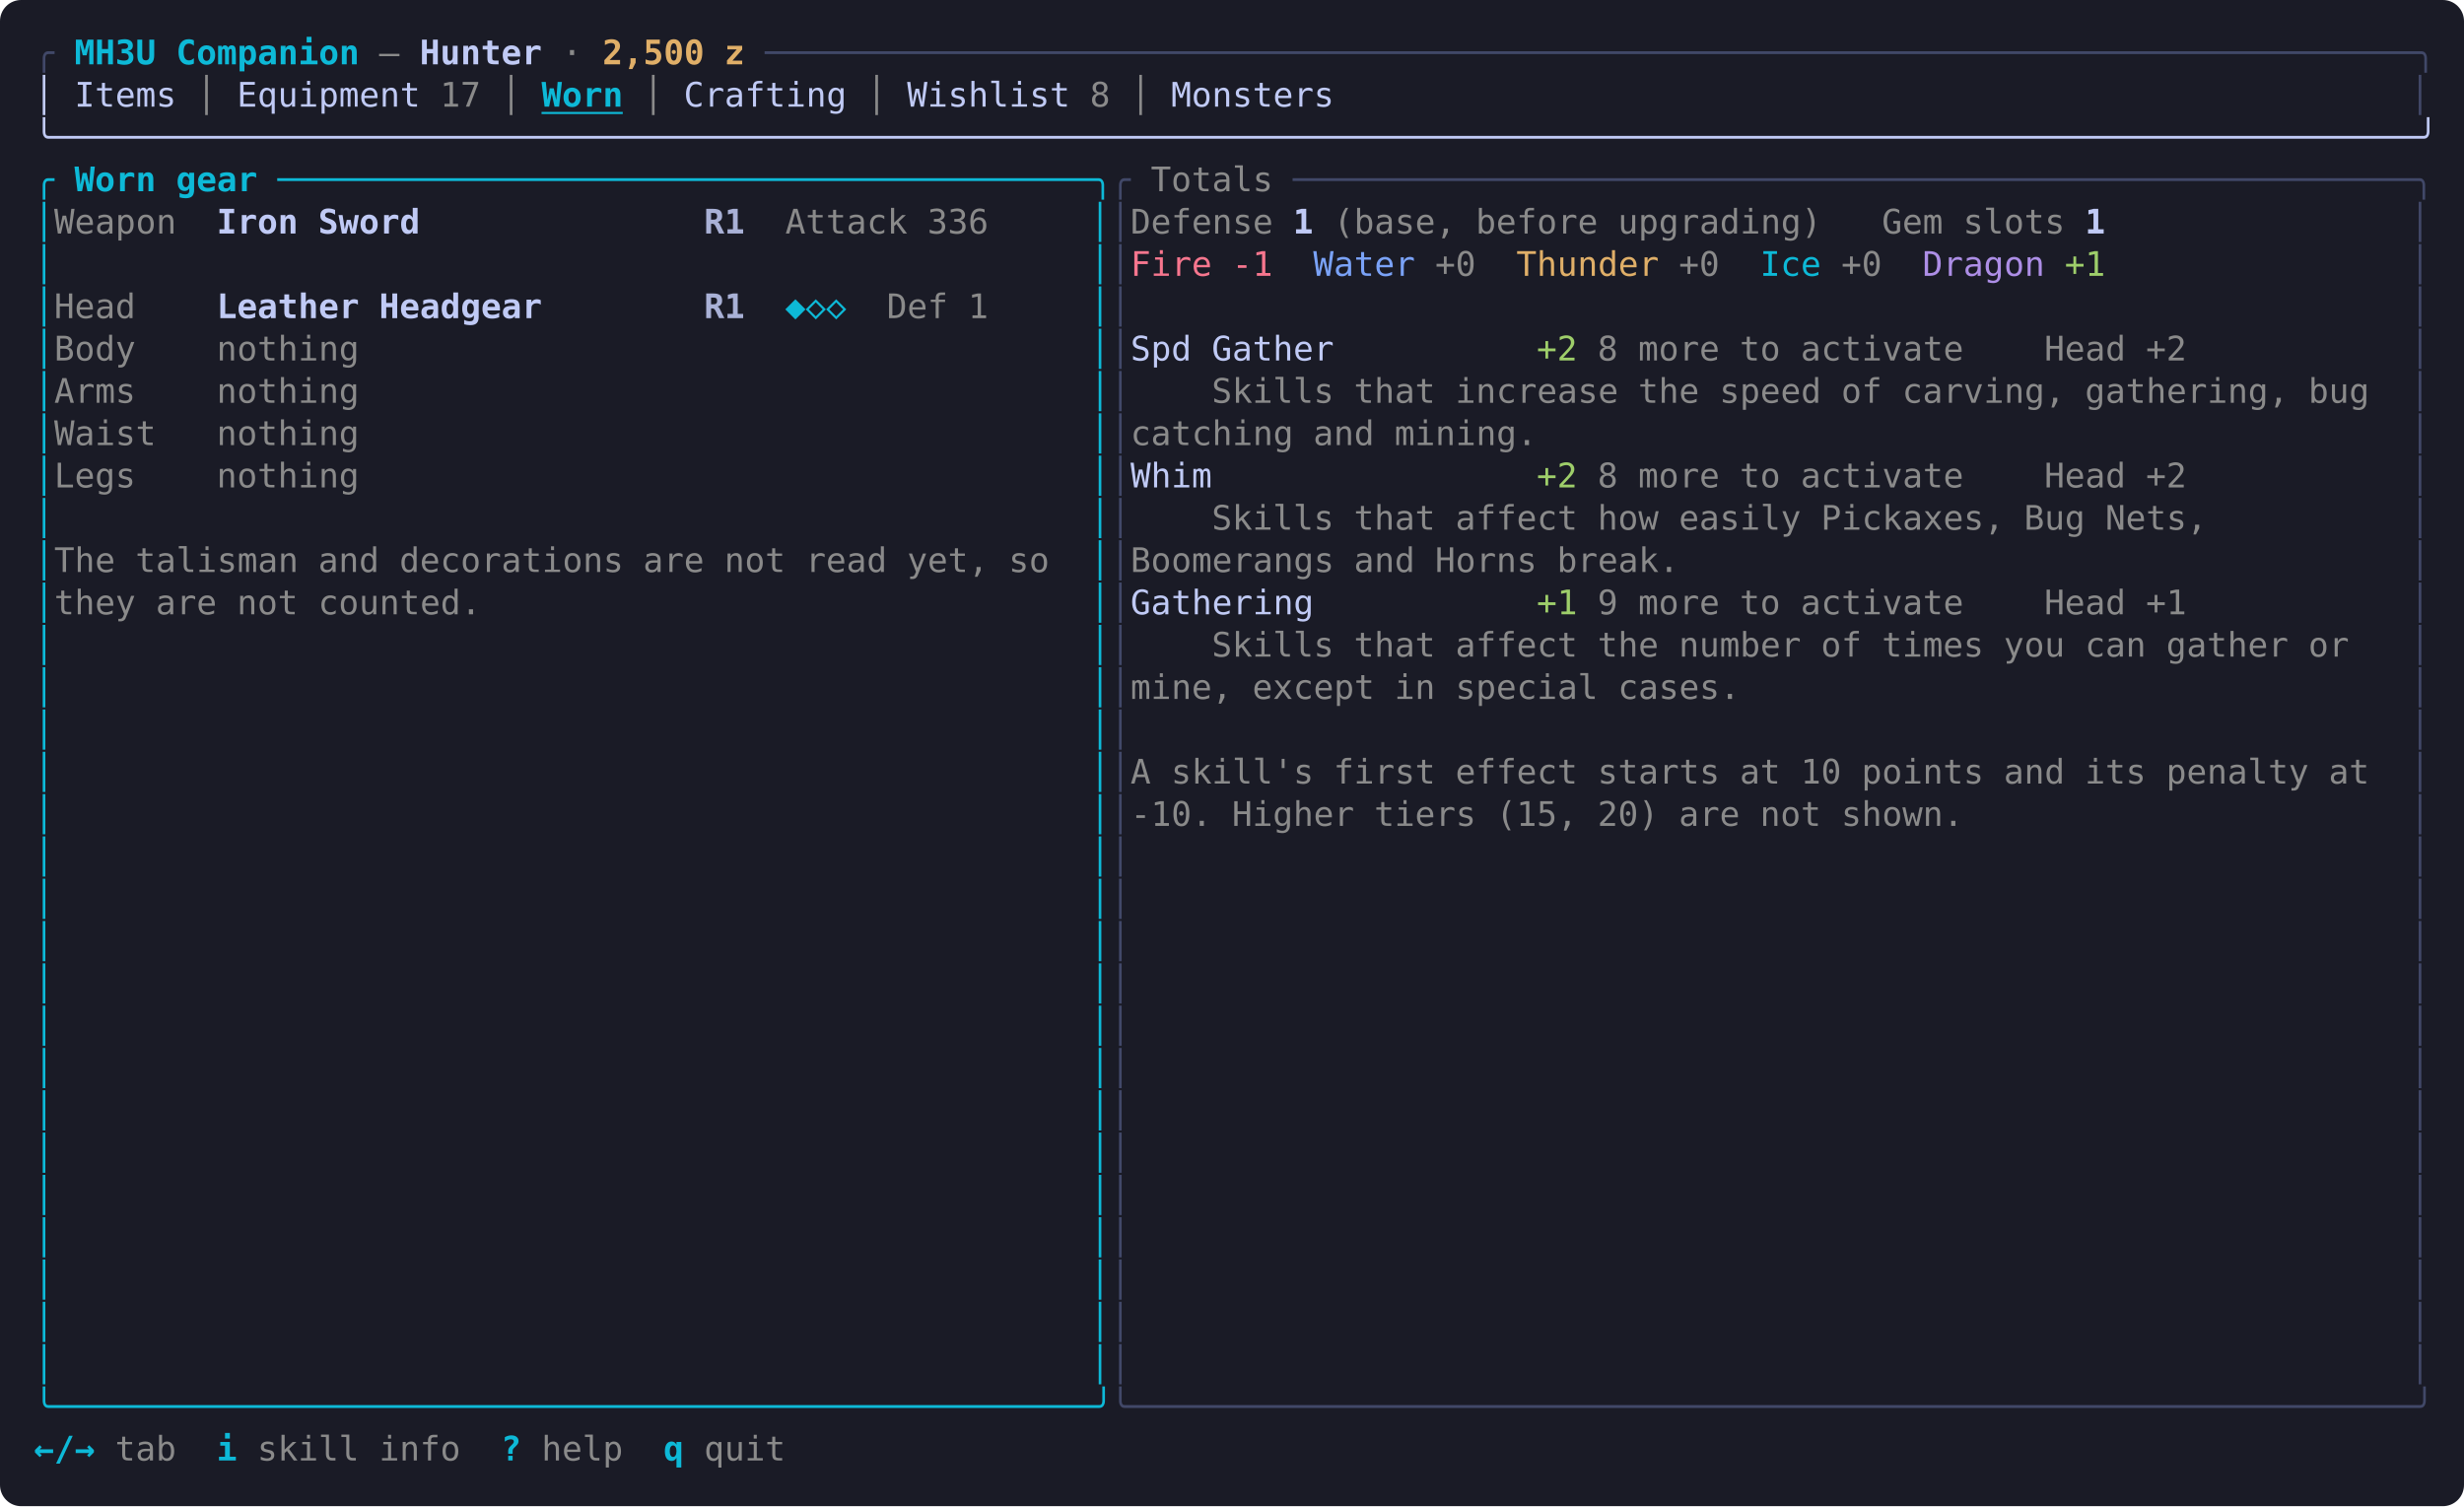
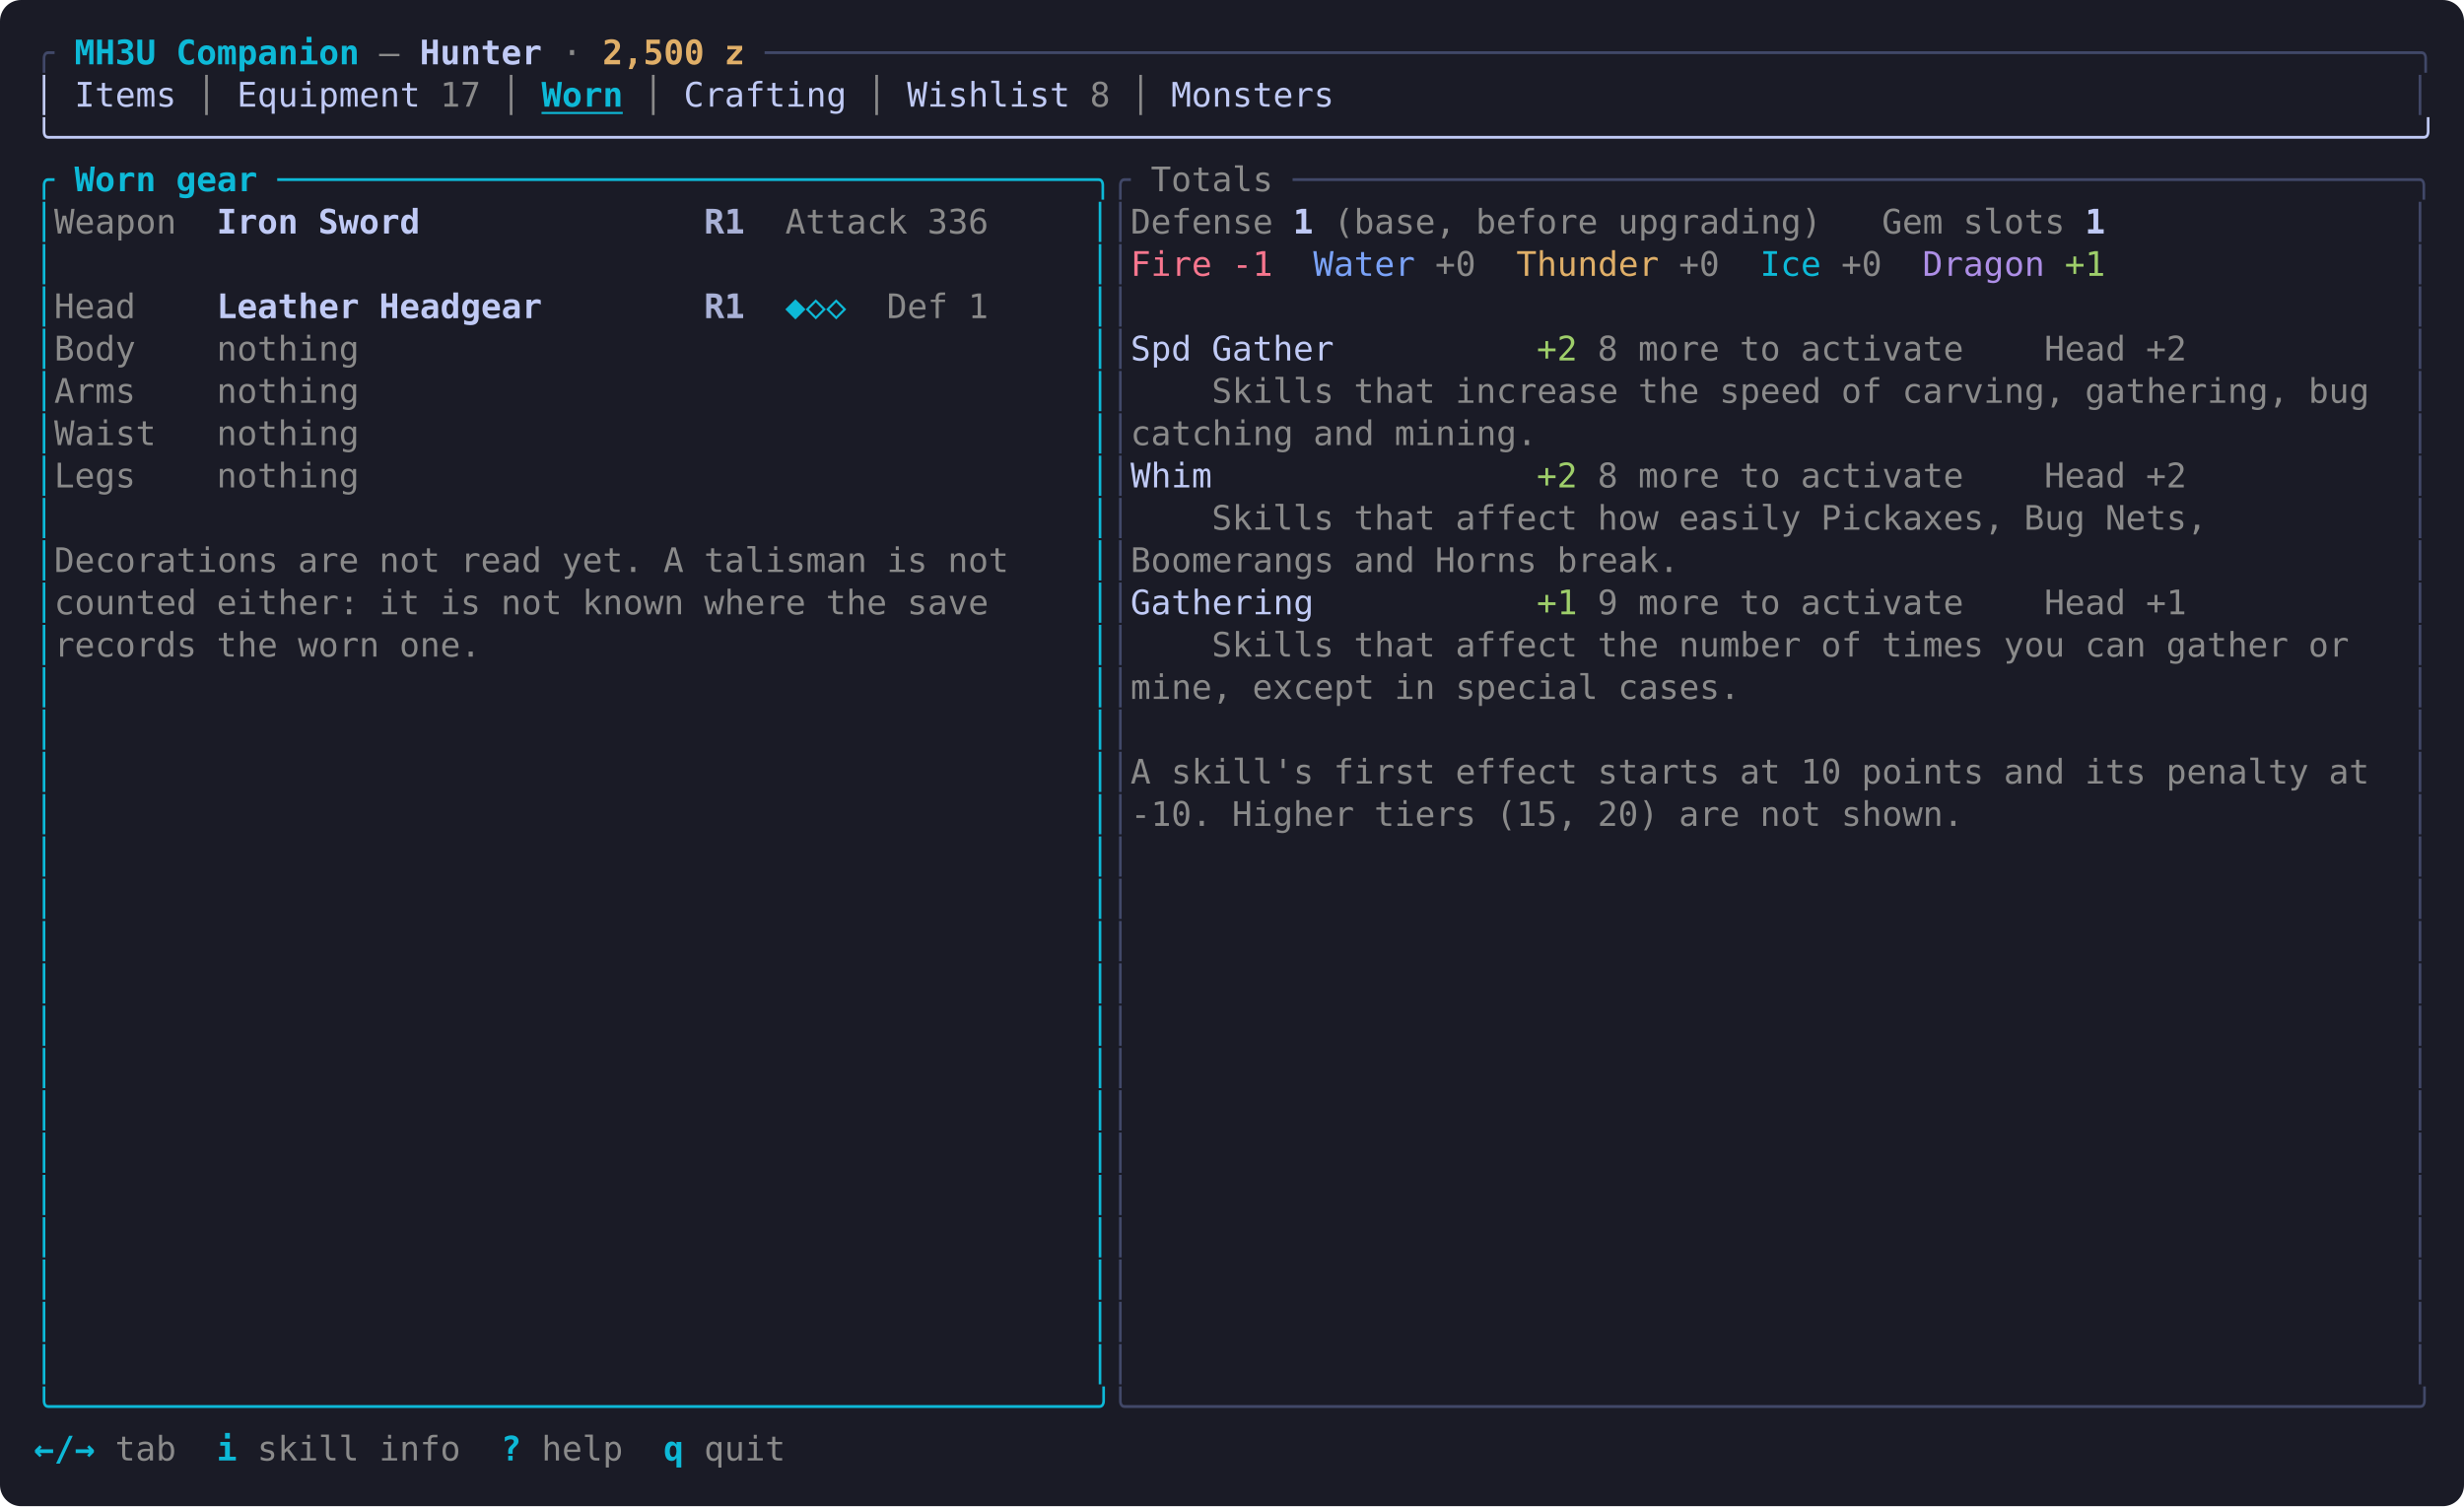
<svg xmlns="http://www.w3.org/2000/svg" width="1164.8" height="712" viewBox="0 0 1164.8 712" role="img">
  <rect width="100%" height="100%" rx="10" fill="#1a1b26" />
  <g font-family="'JetBrains Mono','JetBrainsMono Nerd Font','DejaVu Sans Mono',Menlo,Consolas,monospace" font-size="16">
    <text x="16.0" y="30.4" textLength="9.6" lengthAdjust="spacing" fill="#414868">╭</text>
    <text x="35.2" y="30.4" textLength="38.4" lengthAdjust="spacing" fill="#0db9d7" font-weight="bold">MH3U</text>
    <text x="83.2" y="30.4" textLength="86.4" lengthAdjust="spacing" fill="#0db9d7" font-weight="bold">Companion</text>
    <text x="179.2" y="30.4" textLength="9.6" lengthAdjust="spacing" fill="#8a8a8a">—</text>
    <text x="198.4" y="30.4" textLength="57.6" lengthAdjust="spacing" fill="#c0caf5" font-weight="bold">Hunter</text>
    <text x="265.6" y="30.4" textLength="9.6" lengthAdjust="spacing" fill="#8a8a8a">·</text>
    <text x="284.8" y="30.4" textLength="48.0" lengthAdjust="spacing" fill="#e0af68" font-weight="bold">2,500</text>
    <text x="342.4" y="30.4" textLength="9.6" lengthAdjust="spacing" fill="#e0af68" font-weight="bold">z</text>
    <text x="361.6" y="30.4" textLength="787.2" lengthAdjust="spacing" fill="#414868">─────────────────────────────────────────────────────────────────────────────────╮</text>
    <text x="16.0" y="50.4" textLength="9.6" lengthAdjust="spacing" fill="#c0caf5">│</text>
    <text x="35.2" y="50.4" textLength="48.0" lengthAdjust="spacing" fill="#c0caf5">Items</text>
    <text x="92.8" y="50.4" textLength="9.6" lengthAdjust="spacing" fill="#8a8a8a">│</text>
    <text x="112.0" y="50.4" textLength="86.4" lengthAdjust="spacing" fill="#c0caf5">Equipment</text>
    <text x="208.0" y="50.4" textLength="19.2" lengthAdjust="spacing" fill="#8a8a8a">17</text>
    <text x="236.8" y="50.4" textLength="9.6" lengthAdjust="spacing" fill="#8a8a8a">│</text>
    <text x="256.0" y="50.4" textLength="38.4" lengthAdjust="spacing" fill="#0db9d7" font-weight="bold">Worn</text>
    <line x1="256.0" y1="53.4" x2="294.4" y2="53.4" stroke="#0db9d7" stroke-width="1" />
    <text x="304.0" y="50.4" textLength="9.6" lengthAdjust="spacing" fill="#8a8a8a">│</text>
    <text x="323.2" y="50.4" textLength="76.8" lengthAdjust="spacing" fill="#c0caf5">Crafting</text>
    <text x="409.6" y="50.4" textLength="9.6" lengthAdjust="spacing" fill="#8a8a8a">│</text>
    <text x="428.8" y="50.4" textLength="76.8" lengthAdjust="spacing" fill="#c0caf5">Wishlist</text>
    <text x="515.2" y="50.4" textLength="9.6" lengthAdjust="spacing" fill="#8a8a8a">8</text>
    <text x="534.4" y="50.4" textLength="9.6" lengthAdjust="spacing" fill="#8a8a8a">│</text>
    <text x="553.6" y="50.4" textLength="76.8" lengthAdjust="spacing" fill="#c0caf5">Monsters</text>
    <text x="1139.2" y="50.4" textLength="9.6" lengthAdjust="spacing" fill="#414868">│</text>
    <text x="16.0" y="70.4" textLength="1132.8" lengthAdjust="spacing" fill="#c0caf5">╰────────────────────────────────────────────────────────────────────────────────────────────────────────────────────╯</text>
    <text x="16.0" y="90.4" textLength="9.6" lengthAdjust="spacing" fill="#0db9d7">╭</text>
    <text x="35.2" y="90.4" textLength="38.4" lengthAdjust="spacing" fill="#0db9d7" font-weight="bold">Worn</text>
    <text x="83.2" y="90.4" textLength="38.4" lengthAdjust="spacing" fill="#0db9d7" font-weight="bold">gear</text>
    <text x="131.2" y="90.4" textLength="393.6" lengthAdjust="spacing" fill="#0db9d7">────────────────────────────────────────╮</text>
    <text x="524.8" y="90.4" textLength="9.6" lengthAdjust="spacing" fill="#414868">╭</text>
    <text x="544.0" y="90.4" textLength="57.6" lengthAdjust="spacing" fill="#8a8a8a">Totals</text>
    <text x="611.2" y="90.4" textLength="537.6" lengthAdjust="spacing" fill="#414868">───────────────────────────────────────────────────────╮</text>
    <text x="16.0" y="110.4" textLength="9.6" lengthAdjust="spacing" fill="#0db9d7">│</text>
    <text x="25.6" y="110.4" textLength="57.6" lengthAdjust="spacing" fill="#8a8a8a">Weapon</text>
    <text x="102.4" y="110.4" textLength="38.4" lengthAdjust="spacing" fill="#c0caf5" font-weight="bold">Iron</text>
    <text x="150.4" y="110.4" textLength="48.0" lengthAdjust="spacing" fill="#c0caf5" font-weight="bold">Sword</text>
    <text x="332.8" y="110.4" textLength="19.2" lengthAdjust="spacing" fill="#a9b1d6" font-weight="bold">R1</text>
    <text x="371.2" y="110.4" textLength="57.6" lengthAdjust="spacing" fill="#8a8a8a">Attack</text>
    <text x="438.4" y="110.4" textLength="28.8" lengthAdjust="spacing" fill="#8a8a8a">336</text>
    <text x="515.2" y="110.4" textLength="9.6" lengthAdjust="spacing" fill="#0db9d7">│</text>
    <text x="524.8" y="110.4" textLength="9.6" lengthAdjust="spacing" fill="#414868">│</text>
    <text x="534.4" y="110.4" textLength="67.2" lengthAdjust="spacing" fill="#8a8a8a">Defense</text>
    <text x="611.2" y="110.4" textLength="9.6" lengthAdjust="spacing" fill="#c0caf5" font-weight="bold">1</text>
    <text x="630.4" y="110.4" textLength="57.6" lengthAdjust="spacing" fill="#8a8a8a">(base,</text>
    <text x="697.6" y="110.4" textLength="57.6" lengthAdjust="spacing" fill="#8a8a8a">before</text>
    <text x="764.8" y="110.4" textLength="96.0" lengthAdjust="spacing" fill="#8a8a8a">upgrading)</text>
    <text x="889.6" y="110.4" textLength="28.8" lengthAdjust="spacing" fill="#8a8a8a">Gem</text>
    <text x="928.0" y="110.4" textLength="48.0" lengthAdjust="spacing" fill="#8a8a8a">slots</text>
    <text x="985.6" y="110.4" textLength="9.6" lengthAdjust="spacing" fill="#c0caf5" font-weight="bold">1</text>
    <text x="1139.2" y="110.4" textLength="9.6" lengthAdjust="spacing" fill="#414868">│</text>
    <text x="16.0" y="130.4" textLength="9.6" lengthAdjust="spacing" fill="#0db9d7">│</text>
    <text x="515.2" y="130.4" textLength="9.6" lengthAdjust="spacing" fill="#0db9d7">│</text>
    <text x="524.8" y="130.4" textLength="9.6" lengthAdjust="spacing" fill="#414868">│</text>
    <text x="534.4" y="130.4" textLength="38.4" lengthAdjust="spacing" fill="#f7768e">Fire</text>
    <text x="582.4" y="130.4" textLength="19.2" lengthAdjust="spacing" fill="#f7768e">-1</text>
    <text x="620.8" y="130.4" textLength="48.0" lengthAdjust="spacing" fill="#7aa2f7">Water</text>
    <text x="678.4" y="130.4" textLength="19.2" lengthAdjust="spacing" fill="#8a8a8a">+0</text>
    <text x="716.8" y="130.4" textLength="67.2" lengthAdjust="spacing" fill="#e0af68">Thunder</text>
    <text x="793.6" y="130.4" textLength="19.2" lengthAdjust="spacing" fill="#8a8a8a">+0</text>
    <text x="832.0" y="130.4" textLength="28.8" lengthAdjust="spacing" fill="#0db9d7">Ice</text>
    <text x="870.4" y="130.4" textLength="19.2" lengthAdjust="spacing" fill="#8a8a8a">+0</text>
    <text x="908.8" y="130.4" textLength="57.6" lengthAdjust="spacing" fill="#ad8ee6">Dragon</text>
    <text x="976.0" y="130.4" textLength="19.2" lengthAdjust="spacing" fill="#9ece6a">+1</text>
    <text x="1139.2" y="130.4" textLength="9.6" lengthAdjust="spacing" fill="#414868">│</text>
    <text x="16.0" y="150.4" textLength="9.6" lengthAdjust="spacing" fill="#0db9d7">│</text>
    <text x="25.6" y="150.4" textLength="38.4" lengthAdjust="spacing" fill="#8a8a8a">Head</text>
    <text x="102.4" y="150.4" textLength="67.2" lengthAdjust="spacing" fill="#c0caf5" font-weight="bold">Leather</text>
    <text x="179.2" y="150.4" textLength="76.8" lengthAdjust="spacing" fill="#c0caf5" font-weight="bold">Headgear</text>
    <text x="332.8" y="150.4" textLength="19.2" lengthAdjust="spacing" fill="#a9b1d6" font-weight="bold">R1</text>
    <text x="371.2" y="150.4" textLength="28.8" lengthAdjust="spacing" fill="#0db9d7">◆◇◇</text>
    <text x="419.2" y="150.4" textLength="28.8" lengthAdjust="spacing" fill="#8a8a8a">Def</text>
    <text x="457.6" y="150.4" textLength="9.6" lengthAdjust="spacing" fill="#8a8a8a">1</text>
    <text x="515.2" y="150.4" textLength="9.6" lengthAdjust="spacing" fill="#0db9d7">│</text>
    <text x="524.8" y="150.4" textLength="9.6" lengthAdjust="spacing" fill="#414868">│</text>
    <text x="1139.2" y="150.4" textLength="9.6" lengthAdjust="spacing" fill="#414868">│</text>
    <text x="16.0" y="170.4" textLength="9.6" lengthAdjust="spacing" fill="#0db9d7">│</text>
    <text x="25.6" y="170.4" textLength="38.4" lengthAdjust="spacing" fill="#8a8a8a">Body</text>
    <text x="102.4" y="170.4" textLength="67.2" lengthAdjust="spacing" fill="#8a8a8a">nothing</text>
    <text x="515.2" y="170.4" textLength="9.6" lengthAdjust="spacing" fill="#0db9d7">│</text>
    <text x="524.8" y="170.4" textLength="9.6" lengthAdjust="spacing" fill="#414868">│</text>
    <text x="534.4" y="170.4" textLength="28.8" lengthAdjust="spacing" fill="#c0caf5">Spd</text>
    <text x="572.8" y="170.4" textLength="57.6" lengthAdjust="spacing" fill="#c0caf5">Gather</text>
    <text x="726.4" y="170.4" textLength="19.2" lengthAdjust="spacing" fill="#9ece6a">+2</text>
    <text x="755.2" y="170.4" textLength="9.6" lengthAdjust="spacing" fill="#8a8a8a">8</text>
    <text x="774.4" y="170.4" textLength="38.4" lengthAdjust="spacing" fill="#8a8a8a">more</text>
    <text x="822.4" y="170.4" textLength="19.2" lengthAdjust="spacing" fill="#8a8a8a">to</text>
    <text x="851.2" y="170.4" textLength="76.8" lengthAdjust="spacing" fill="#8a8a8a">activate</text>
    <text x="966.4" y="170.4" textLength="38.4" lengthAdjust="spacing" fill="#8a8a8a">Head</text>
    <text x="1014.4" y="170.4" textLength="19.2" lengthAdjust="spacing" fill="#8a8a8a">+2</text>
    <text x="1139.2" y="170.4" textLength="9.6" lengthAdjust="spacing" fill="#414868">│</text>
    <text x="16.0" y="190.4" textLength="9.6" lengthAdjust="spacing" fill="#0db9d7">│</text>
    <text x="25.6" y="190.4" textLength="38.4" lengthAdjust="spacing" fill="#8a8a8a">Arms</text>
    <text x="102.4" y="190.4" textLength="67.2" lengthAdjust="spacing" fill="#8a8a8a">nothing</text>
    <text x="515.2" y="190.4" textLength="9.6" lengthAdjust="spacing" fill="#0db9d7">│</text>
    <text x="524.8" y="190.4" textLength="9.6" lengthAdjust="spacing" fill="#414868">│</text>
    <text x="572.8" y="190.4" textLength="57.6" lengthAdjust="spacing" fill="#8a8a8a">Skills</text>
    <text x="640.0" y="190.4" textLength="38.4" lengthAdjust="spacing" fill="#8a8a8a">that</text>
    <text x="688.0" y="190.4" textLength="76.8" lengthAdjust="spacing" fill="#8a8a8a">increase</text>
    <text x="774.4" y="190.4" textLength="28.8" lengthAdjust="spacing" fill="#8a8a8a">the</text>
    <text x="812.8" y="190.4" textLength="48.0" lengthAdjust="spacing" fill="#8a8a8a">speed</text>
    <text x="870.4" y="190.4" textLength="19.2" lengthAdjust="spacing" fill="#8a8a8a">of</text>
    <text x="899.2" y="190.4" textLength="76.8" lengthAdjust="spacing" fill="#8a8a8a">carving,</text>
    <text x="985.6" y="190.4" textLength="96.0" lengthAdjust="spacing" fill="#8a8a8a">gathering,</text>
    <text x="1091.2" y="190.4" textLength="28.8" lengthAdjust="spacing" fill="#8a8a8a">bug</text>
    <text x="1139.2" y="190.4" textLength="9.6" lengthAdjust="spacing" fill="#414868">│</text>
    <text x="16.0" y="210.4" textLength="9.6" lengthAdjust="spacing" fill="#0db9d7">│</text>
    <text x="25.6" y="210.4" textLength="48.0" lengthAdjust="spacing" fill="#8a8a8a">Waist</text>
    <text x="102.4" y="210.4" textLength="67.2" lengthAdjust="spacing" fill="#8a8a8a">nothing</text>
    <text x="515.2" y="210.4" textLength="9.6" lengthAdjust="spacing" fill="#0db9d7">│</text>
    <text x="524.8" y="210.4" textLength="9.6" lengthAdjust="spacing" fill="#414868">│</text>
    <text x="534.4" y="210.4" textLength="76.8" lengthAdjust="spacing" fill="#8a8a8a">catching</text>
    <text x="620.8" y="210.4" textLength="28.8" lengthAdjust="spacing" fill="#8a8a8a">and</text>
    <text x="659.2" y="210.4" textLength="67.2" lengthAdjust="spacing" fill="#8a8a8a">mining.</text>
    <text x="1139.2" y="210.4" textLength="9.6" lengthAdjust="spacing" fill="#414868">│</text>
    <text x="16.0" y="230.4" textLength="9.6" lengthAdjust="spacing" fill="#0db9d7">│</text>
    <text x="25.6" y="230.4" textLength="38.4" lengthAdjust="spacing" fill="#8a8a8a">Legs</text>
    <text x="102.4" y="230.4" textLength="67.2" lengthAdjust="spacing" fill="#8a8a8a">nothing</text>
    <text x="515.2" y="230.4" textLength="9.6" lengthAdjust="spacing" fill="#0db9d7">│</text>
    <text x="524.8" y="230.4" textLength="9.6" lengthAdjust="spacing" fill="#414868">│</text>
    <text x="534.4" y="230.4" textLength="38.4" lengthAdjust="spacing" fill="#c0caf5">Whim</text>
    <text x="726.4" y="230.4" textLength="19.2" lengthAdjust="spacing" fill="#9ece6a">+2</text>
    <text x="755.2" y="230.4" textLength="9.6" lengthAdjust="spacing" fill="#8a8a8a">8</text>
    <text x="774.4" y="230.4" textLength="38.4" lengthAdjust="spacing" fill="#8a8a8a">more</text>
    <text x="822.4" y="230.4" textLength="19.2" lengthAdjust="spacing" fill="#8a8a8a">to</text>
    <text x="851.2" y="230.4" textLength="76.8" lengthAdjust="spacing" fill="#8a8a8a">activate</text>
    <text x="966.4" y="230.4" textLength="38.4" lengthAdjust="spacing" fill="#8a8a8a">Head</text>
    <text x="1014.4" y="230.4" textLength="19.2" lengthAdjust="spacing" fill="#8a8a8a">+2</text>
    <text x="1139.2" y="230.4" textLength="9.6" lengthAdjust="spacing" fill="#414868">│</text>
    <text x="16.0" y="250.4" textLength="9.6" lengthAdjust="spacing" fill="#0db9d7">│</text>
    <text x="515.2" y="250.4" textLength="9.6" lengthAdjust="spacing" fill="#0db9d7">│</text>
    <text x="524.8" y="250.4" textLength="9.6" lengthAdjust="spacing" fill="#414868">│</text>
    <text x="572.8" y="250.4" textLength="57.6" lengthAdjust="spacing" fill="#8a8a8a">Skills</text>
    <text x="640.0" y="250.4" textLength="38.4" lengthAdjust="spacing" fill="#8a8a8a">that</text>
    <text x="688.0" y="250.4" textLength="57.6" lengthAdjust="spacing" fill="#8a8a8a">affect</text>
    <text x="755.2" y="250.4" textLength="28.8" lengthAdjust="spacing" fill="#8a8a8a">how</text>
    <text x="793.6" y="250.4" textLength="57.6" lengthAdjust="spacing" fill="#8a8a8a">easily</text>
    <text x="860.8" y="250.4" textLength="86.4" lengthAdjust="spacing" fill="#8a8a8a">Pickaxes,</text>
    <text x="956.8" y="250.4" textLength="28.8" lengthAdjust="spacing" fill="#8a8a8a">Bug</text>
    <text x="995.2" y="250.4" textLength="48.0" lengthAdjust="spacing" fill="#8a8a8a">Nets,</text>
    <text x="1139.2" y="250.4" textLength="9.6" lengthAdjust="spacing" fill="#414868">│</text>
    <text x="16.0" y="270.4" textLength="9.6" lengthAdjust="spacing" fill="#0db9d7">│</text>
-     <text x="25.6" y="270.4" textLength="28.8" lengthAdjust="spacing" fill="#8a8a8a">The</text>
-     <text x="64.0" y="270.4" textLength="76.8" lengthAdjust="spacing" fill="#8a8a8a">talisman</text>
-     <text x="150.4" y="270.4" textLength="28.8" lengthAdjust="spacing" fill="#8a8a8a">and</text>
-     <text x="188.8" y="270.4" textLength="105.6" lengthAdjust="spacing" fill="#8a8a8a">decorations</text>
-     <text x="304.0" y="270.4" textLength="28.8" lengthAdjust="spacing" fill="#8a8a8a">are</text>
-     <text x="342.4" y="270.4" textLength="28.8" lengthAdjust="spacing" fill="#8a8a8a">not</text>
-     <text x="380.8" y="270.4" textLength="38.4" lengthAdjust="spacing" fill="#8a8a8a">read</text>
-     <text x="428.8" y="270.4" textLength="38.4" lengthAdjust="spacing" fill="#8a8a8a">yet,</text>
-     <text x="476.8" y="270.4" textLength="19.2" lengthAdjust="spacing" fill="#8a8a8a">so</text>
+     <text x="25.6" y="270.4" textLength="105.6" lengthAdjust="spacing" fill="#8a8a8a">Decorations</text>
+     <text x="140.8" y="270.4" textLength="28.8" lengthAdjust="spacing" fill="#8a8a8a">are</text>
+     <text x="179.2" y="270.4" textLength="28.8" lengthAdjust="spacing" fill="#8a8a8a">not</text>
+     <text x="217.6" y="270.4" textLength="38.4" lengthAdjust="spacing" fill="#8a8a8a">read</text>
+     <text x="265.6" y="270.4" textLength="38.4" lengthAdjust="spacing" fill="#8a8a8a">yet.</text>
+     <text x="313.6" y="270.4" textLength="9.6" lengthAdjust="spacing" fill="#8a8a8a">A</text>
+     <text x="332.8" y="270.4" textLength="76.8" lengthAdjust="spacing" fill="#8a8a8a">talisman</text>
+     <text x="419.2" y="270.4" textLength="19.2" lengthAdjust="spacing" fill="#8a8a8a">is</text>
+     <text x="448.0" y="270.4" textLength="28.8" lengthAdjust="spacing" fill="#8a8a8a">not</text>
    <text x="515.2" y="270.4" textLength="9.6" lengthAdjust="spacing" fill="#0db9d7">│</text>
    <text x="524.8" y="270.4" textLength="9.6" lengthAdjust="spacing" fill="#414868">│</text>
    <text x="534.4" y="270.4" textLength="96.0" lengthAdjust="spacing" fill="#8a8a8a">Boomerangs</text>
    <text x="640.0" y="270.4" textLength="28.8" lengthAdjust="spacing" fill="#8a8a8a">and</text>
    <text x="678.4" y="270.4" textLength="48.0" lengthAdjust="spacing" fill="#8a8a8a">Horns</text>
    <text x="736.0" y="270.4" textLength="57.6" lengthAdjust="spacing" fill="#8a8a8a">break.</text>
    <text x="1139.2" y="270.4" textLength="9.6" lengthAdjust="spacing" fill="#414868">│</text>
    <text x="16.0" y="290.4" textLength="9.6" lengthAdjust="spacing" fill="#0db9d7">│</text>
-     <text x="25.6" y="290.4" textLength="38.4" lengthAdjust="spacing" fill="#8a8a8a">they</text>
-     <text x="73.6" y="290.4" textLength="28.8" lengthAdjust="spacing" fill="#8a8a8a">are</text>
-     <text x="112.0" y="290.4" textLength="28.8" lengthAdjust="spacing" fill="#8a8a8a">not</text>
-     <text x="150.4" y="290.4" textLength="76.8" lengthAdjust="spacing" fill="#8a8a8a">counted.</text>
+     <text x="25.6" y="290.4" textLength="67.2" lengthAdjust="spacing" fill="#8a8a8a">counted</text>
+     <text x="102.4" y="290.4" textLength="67.2" lengthAdjust="spacing" fill="#8a8a8a">either:</text>
+     <text x="179.2" y="290.4" textLength="19.2" lengthAdjust="spacing" fill="#8a8a8a">it</text>
+     <text x="208.0" y="290.4" textLength="19.2" lengthAdjust="spacing" fill="#8a8a8a">is</text>
+     <text x="236.8" y="290.4" textLength="28.8" lengthAdjust="spacing" fill="#8a8a8a">not</text>
+     <text x="275.2" y="290.4" textLength="48.0" lengthAdjust="spacing" fill="#8a8a8a">known</text>
+     <text x="332.8" y="290.4" textLength="48.0" lengthAdjust="spacing" fill="#8a8a8a">where</text>
+     <text x="390.4" y="290.4" textLength="28.8" lengthAdjust="spacing" fill="#8a8a8a">the</text>
+     <text x="428.8" y="290.4" textLength="38.4" lengthAdjust="spacing" fill="#8a8a8a">save</text>
    <text x="515.2" y="290.4" textLength="9.6" lengthAdjust="spacing" fill="#0db9d7">│</text>
    <text x="524.8" y="290.4" textLength="9.6" lengthAdjust="spacing" fill="#414868">│</text>
    <text x="534.4" y="290.4" textLength="86.4" lengthAdjust="spacing" fill="#c0caf5">Gathering</text>
    <text x="726.4" y="290.4" textLength="19.2" lengthAdjust="spacing" fill="#9ece6a">+1</text>
    <text x="755.2" y="290.4" textLength="9.6" lengthAdjust="spacing" fill="#8a8a8a">9</text>
    <text x="774.4" y="290.4" textLength="38.4" lengthAdjust="spacing" fill="#8a8a8a">more</text>
    <text x="822.4" y="290.4" textLength="19.2" lengthAdjust="spacing" fill="#8a8a8a">to</text>
    <text x="851.2" y="290.4" textLength="76.8" lengthAdjust="spacing" fill="#8a8a8a">activate</text>
    <text x="966.4" y="290.4" textLength="38.4" lengthAdjust="spacing" fill="#8a8a8a">Head</text>
    <text x="1014.4" y="290.4" textLength="19.2" lengthAdjust="spacing" fill="#8a8a8a">+1</text>
    <text x="1139.2" y="290.4" textLength="9.6" lengthAdjust="spacing" fill="#414868">│</text>
    <text x="16.0" y="310.4" textLength="9.6" lengthAdjust="spacing" fill="#0db9d7">│</text>
+     <text x="25.6" y="310.4" textLength="67.2" lengthAdjust="spacing" fill="#8a8a8a">records</text>
+     <text x="102.4" y="310.4" textLength="28.8" lengthAdjust="spacing" fill="#8a8a8a">the</text>
+     <text x="140.8" y="310.4" textLength="38.4" lengthAdjust="spacing" fill="#8a8a8a">worn</text>
+     <text x="188.8" y="310.4" textLength="38.4" lengthAdjust="spacing" fill="#8a8a8a">one.</text>
    <text x="515.2" y="310.4" textLength="9.6" lengthAdjust="spacing" fill="#0db9d7">│</text>
    <text x="524.8" y="310.4" textLength="9.6" lengthAdjust="spacing" fill="#414868">│</text>
    <text x="572.8" y="310.4" textLength="57.6" lengthAdjust="spacing" fill="#8a8a8a">Skills</text>
    <text x="640.0" y="310.4" textLength="38.4" lengthAdjust="spacing" fill="#8a8a8a">that</text>
    <text x="688.0" y="310.4" textLength="57.6" lengthAdjust="spacing" fill="#8a8a8a">affect</text>
    <text x="755.2" y="310.4" textLength="28.8" lengthAdjust="spacing" fill="#8a8a8a">the</text>
    <text x="793.6" y="310.4" textLength="57.6" lengthAdjust="spacing" fill="#8a8a8a">number</text>
    <text x="860.8" y="310.4" textLength="19.2" lengthAdjust="spacing" fill="#8a8a8a">of</text>
    <text x="889.6" y="310.4" textLength="48.0" lengthAdjust="spacing" fill="#8a8a8a">times</text>
    <text x="947.2" y="310.4" textLength="28.8" lengthAdjust="spacing" fill="#8a8a8a">you</text>
    <text x="985.6" y="310.4" textLength="28.8" lengthAdjust="spacing" fill="#8a8a8a">can</text>
    <text x="1024.0" y="310.4" textLength="57.6" lengthAdjust="spacing" fill="#8a8a8a">gather</text>
    <text x="1091.2" y="310.4" textLength="19.2" lengthAdjust="spacing" fill="#8a8a8a">or</text>
    <text x="1139.2" y="310.4" textLength="9.6" lengthAdjust="spacing" fill="#414868">│</text>
    <text x="16.0" y="330.4" textLength="9.6" lengthAdjust="spacing" fill="#0db9d7">│</text>
    <text x="515.2" y="330.4" textLength="9.6" lengthAdjust="spacing" fill="#0db9d7">│</text>
    <text x="524.8" y="330.4" textLength="9.6" lengthAdjust="spacing" fill="#414868">│</text>
    <text x="534.4" y="330.4" textLength="48.0" lengthAdjust="spacing" fill="#8a8a8a">mine,</text>
    <text x="592.0" y="330.4" textLength="57.6" lengthAdjust="spacing" fill="#8a8a8a">except</text>
    <text x="659.2" y="330.4" textLength="19.2" lengthAdjust="spacing" fill="#8a8a8a">in</text>
    <text x="688.0" y="330.4" textLength="67.2" lengthAdjust="spacing" fill="#8a8a8a">special</text>
    <text x="764.8" y="330.4" textLength="57.6" lengthAdjust="spacing" fill="#8a8a8a">cases.</text>
    <text x="1139.2" y="330.4" textLength="9.6" lengthAdjust="spacing" fill="#414868">│</text>
    <text x="16.0" y="350.4" textLength="9.6" lengthAdjust="spacing" fill="#0db9d7">│</text>
    <text x="515.2" y="350.4" textLength="9.6" lengthAdjust="spacing" fill="#0db9d7">│</text>
    <text x="524.8" y="350.4" textLength="9.6" lengthAdjust="spacing" fill="#414868">│</text>
    <text x="1139.2" y="350.4" textLength="9.6" lengthAdjust="spacing" fill="#414868">│</text>
    <text x="16.0" y="370.4" textLength="9.6" lengthAdjust="spacing" fill="#0db9d7">│</text>
    <text x="515.2" y="370.4" textLength="9.6" lengthAdjust="spacing" fill="#0db9d7">│</text>
    <text x="524.8" y="370.4" textLength="9.6" lengthAdjust="spacing" fill="#414868">│</text>
    <text x="534.4" y="370.4" textLength="9.6" lengthAdjust="spacing" fill="#8a8a8a">A</text>
    <text x="553.6" y="370.4" textLength="67.2" lengthAdjust="spacing" fill="#8a8a8a">skill's</text>
    <text x="630.4" y="370.4" textLength="48.0" lengthAdjust="spacing" fill="#8a8a8a">first</text>
    <text x="688.0" y="370.4" textLength="57.6" lengthAdjust="spacing" fill="#8a8a8a">effect</text>
    <text x="755.2" y="370.4" textLength="57.6" lengthAdjust="spacing" fill="#8a8a8a">starts</text>
    <text x="822.4" y="370.4" textLength="19.2" lengthAdjust="spacing" fill="#8a8a8a">at</text>
    <text x="851.2" y="370.4" textLength="19.2" lengthAdjust="spacing" fill="#8a8a8a">10</text>
    <text x="880.0" y="370.4" textLength="57.6" lengthAdjust="spacing" fill="#8a8a8a">points</text>
    <text x="947.2" y="370.4" textLength="28.8" lengthAdjust="spacing" fill="#8a8a8a">and</text>
    <text x="985.6" y="370.4" textLength="28.8" lengthAdjust="spacing" fill="#8a8a8a">its</text>
    <text x="1024.0" y="370.4" textLength="67.2" lengthAdjust="spacing" fill="#8a8a8a">penalty</text>
    <text x="1100.8" y="370.4" textLength="19.2" lengthAdjust="spacing" fill="#8a8a8a">at</text>
    <text x="1139.2" y="370.4" textLength="9.6" lengthAdjust="spacing" fill="#414868">│</text>
    <text x="16.0" y="390.4" textLength="9.6" lengthAdjust="spacing" fill="#0db9d7">│</text>
    <text x="515.2" y="390.4" textLength="9.6" lengthAdjust="spacing" fill="#0db9d7">│</text>
    <text x="524.8" y="390.4" textLength="9.6" lengthAdjust="spacing" fill="#414868">│</text>
    <text x="534.4" y="390.4" textLength="38.4" lengthAdjust="spacing" fill="#8a8a8a">-10.</text>
    <text x="582.4" y="390.4" textLength="57.6" lengthAdjust="spacing" fill="#8a8a8a">Higher</text>
    <text x="649.6" y="390.4" textLength="48.0" lengthAdjust="spacing" fill="#8a8a8a">tiers</text>
    <text x="707.2" y="390.4" textLength="38.4" lengthAdjust="spacing" fill="#8a8a8a">(15,</text>
    <text x="755.2" y="390.4" textLength="28.8" lengthAdjust="spacing" fill="#8a8a8a">20)</text>
    <text x="793.6" y="390.4" textLength="28.8" lengthAdjust="spacing" fill="#8a8a8a">are</text>
    <text x="832.0" y="390.4" textLength="28.8" lengthAdjust="spacing" fill="#8a8a8a">not</text>
    <text x="870.4" y="390.4" textLength="57.6" lengthAdjust="spacing" fill="#8a8a8a">shown.</text>
    <text x="1139.2" y="390.4" textLength="9.6" lengthAdjust="spacing" fill="#414868">│</text>
    <text x="16.0" y="410.4" textLength="9.6" lengthAdjust="spacing" fill="#0db9d7">│</text>
    <text x="515.2" y="410.4" textLength="9.6" lengthAdjust="spacing" fill="#0db9d7">│</text>
    <text x="524.8" y="410.4" textLength="9.6" lengthAdjust="spacing" fill="#414868">│</text>
    <text x="1139.2" y="410.4" textLength="9.6" lengthAdjust="spacing" fill="#414868">│</text>
    <text x="16.0" y="430.4" textLength="9.6" lengthAdjust="spacing" fill="#0db9d7">│</text>
    <text x="515.2" y="430.4" textLength="9.6" lengthAdjust="spacing" fill="#0db9d7">│</text>
    <text x="524.8" y="430.4" textLength="9.6" lengthAdjust="spacing" fill="#414868">│</text>
    <text x="1139.2" y="430.4" textLength="9.6" lengthAdjust="spacing" fill="#414868">│</text>
    <text x="16.0" y="450.4" textLength="9.6" lengthAdjust="spacing" fill="#0db9d7">│</text>
    <text x="515.2" y="450.4" textLength="9.6" lengthAdjust="spacing" fill="#0db9d7">│</text>
    <text x="524.8" y="450.4" textLength="9.6" lengthAdjust="spacing" fill="#414868">│</text>
    <text x="1139.2" y="450.4" textLength="9.6" lengthAdjust="spacing" fill="#414868">│</text>
    <text x="16.0" y="470.4" textLength="9.6" lengthAdjust="spacing" fill="#0db9d7">│</text>
    <text x="515.2" y="470.4" textLength="9.6" lengthAdjust="spacing" fill="#0db9d7">│</text>
    <text x="524.8" y="470.4" textLength="9.6" lengthAdjust="spacing" fill="#414868">│</text>
    <text x="1139.2" y="470.4" textLength="9.6" lengthAdjust="spacing" fill="#414868">│</text>
    <text x="16.0" y="490.4" textLength="9.6" lengthAdjust="spacing" fill="#0db9d7">│</text>
    <text x="515.2" y="490.4" textLength="9.6" lengthAdjust="spacing" fill="#0db9d7">│</text>
    <text x="524.8" y="490.4" textLength="9.6" lengthAdjust="spacing" fill="#414868">│</text>
    <text x="1139.2" y="490.4" textLength="9.6" lengthAdjust="spacing" fill="#414868">│</text>
    <text x="16.0" y="510.4" textLength="9.6" lengthAdjust="spacing" fill="#0db9d7">│</text>
    <text x="515.2" y="510.4" textLength="9.6" lengthAdjust="spacing" fill="#0db9d7">│</text>
    <text x="524.8" y="510.4" textLength="9.6" lengthAdjust="spacing" fill="#414868">│</text>
    <text x="1139.2" y="510.4" textLength="9.6" lengthAdjust="spacing" fill="#414868">│</text>
    <text x="16.0" y="530.4" textLength="9.6" lengthAdjust="spacing" fill="#0db9d7">│</text>
    <text x="515.2" y="530.4" textLength="9.6" lengthAdjust="spacing" fill="#0db9d7">│</text>
    <text x="524.8" y="530.4" textLength="9.6" lengthAdjust="spacing" fill="#414868">│</text>
    <text x="1139.2" y="530.4" textLength="9.6" lengthAdjust="spacing" fill="#414868">│</text>
    <text x="16.0" y="550.4" textLength="9.6" lengthAdjust="spacing" fill="#0db9d7">│</text>
    <text x="515.2" y="550.4" textLength="9.6" lengthAdjust="spacing" fill="#0db9d7">│</text>
    <text x="524.8" y="550.4" textLength="9.6" lengthAdjust="spacing" fill="#414868">│</text>
    <text x="1139.2" y="550.4" textLength="9.6" lengthAdjust="spacing" fill="#414868">│</text>
    <text x="16.0" y="570.4" textLength="9.6" lengthAdjust="spacing" fill="#0db9d7">│</text>
    <text x="515.2" y="570.4" textLength="9.6" lengthAdjust="spacing" fill="#0db9d7">│</text>
    <text x="524.8" y="570.4" textLength="9.6" lengthAdjust="spacing" fill="#414868">│</text>
    <text x="1139.2" y="570.4" textLength="9.6" lengthAdjust="spacing" fill="#414868">│</text>
    <text x="16.0" y="590.4" textLength="9.6" lengthAdjust="spacing" fill="#0db9d7">│</text>
    <text x="515.2" y="590.4" textLength="9.6" lengthAdjust="spacing" fill="#0db9d7">│</text>
    <text x="524.8" y="590.4" textLength="9.6" lengthAdjust="spacing" fill="#414868">│</text>
    <text x="1139.2" y="590.4" textLength="9.6" lengthAdjust="spacing" fill="#414868">│</text>
    <text x="16.0" y="610.4" textLength="9.6" lengthAdjust="spacing" fill="#0db9d7">│</text>
    <text x="515.2" y="610.4" textLength="9.6" lengthAdjust="spacing" fill="#0db9d7">│</text>
    <text x="524.8" y="610.4" textLength="9.6" lengthAdjust="spacing" fill="#414868">│</text>
    <text x="1139.2" y="610.4" textLength="9.6" lengthAdjust="spacing" fill="#414868">│</text>
    <text x="16.0" y="630.4" textLength="9.6" lengthAdjust="spacing" fill="#0db9d7">│</text>
    <text x="515.2" y="630.4" textLength="9.6" lengthAdjust="spacing" fill="#0db9d7">│</text>
    <text x="524.8" y="630.4" textLength="9.6" lengthAdjust="spacing" fill="#414868">│</text>
    <text x="1139.2" y="630.4" textLength="9.6" lengthAdjust="spacing" fill="#414868">│</text>
    <text x="16.0" y="650.4" textLength="9.6" lengthAdjust="spacing" fill="#0db9d7">│</text>
    <text x="515.2" y="650.4" textLength="9.6" lengthAdjust="spacing" fill="#0db9d7">│</text>
    <text x="524.8" y="650.4" textLength="9.6" lengthAdjust="spacing" fill="#414868">│</text>
    <text x="1139.2" y="650.4" textLength="9.6" lengthAdjust="spacing" fill="#414868">│</text>
    <text x="16.0" y="670.4" textLength="508.8" lengthAdjust="spacing" fill="#0db9d7">╰───────────────────────────────────────────────────╯</text>
    <text x="524.8" y="670.4" textLength="624.0" lengthAdjust="spacing" fill="#414868">╰───────────────────────────────────────────────────────────────╯</text>
    <text x="16.0" y="690.4" textLength="28.8" lengthAdjust="spacing" fill="#0db9d7" font-weight="bold">←/→</text>
    <text x="54.4" y="690.4" textLength="28.8" lengthAdjust="spacing" fill="#8a8a8a">tab</text>
    <text x="102.4" y="690.4" textLength="9.6" lengthAdjust="spacing" fill="#0db9d7" font-weight="bold">i</text>
    <text x="121.6" y="690.4" textLength="48.0" lengthAdjust="spacing" fill="#8a8a8a">skill</text>
    <text x="179.2" y="690.4" textLength="38.4" lengthAdjust="spacing" fill="#8a8a8a">info</text>
    <text x="236.8" y="690.4" textLength="9.6" lengthAdjust="spacing" fill="#0db9d7" font-weight="bold">?</text>
    <text x="256.0" y="690.4" textLength="38.4" lengthAdjust="spacing" fill="#8a8a8a">help</text>
    <text x="313.6" y="690.4" textLength="9.6" lengthAdjust="spacing" fill="#0db9d7" font-weight="bold">q</text>
    <text x="332.8" y="690.4" textLength="38.4" lengthAdjust="spacing" fill="#8a8a8a">quit</text>
  </g>
</svg>
